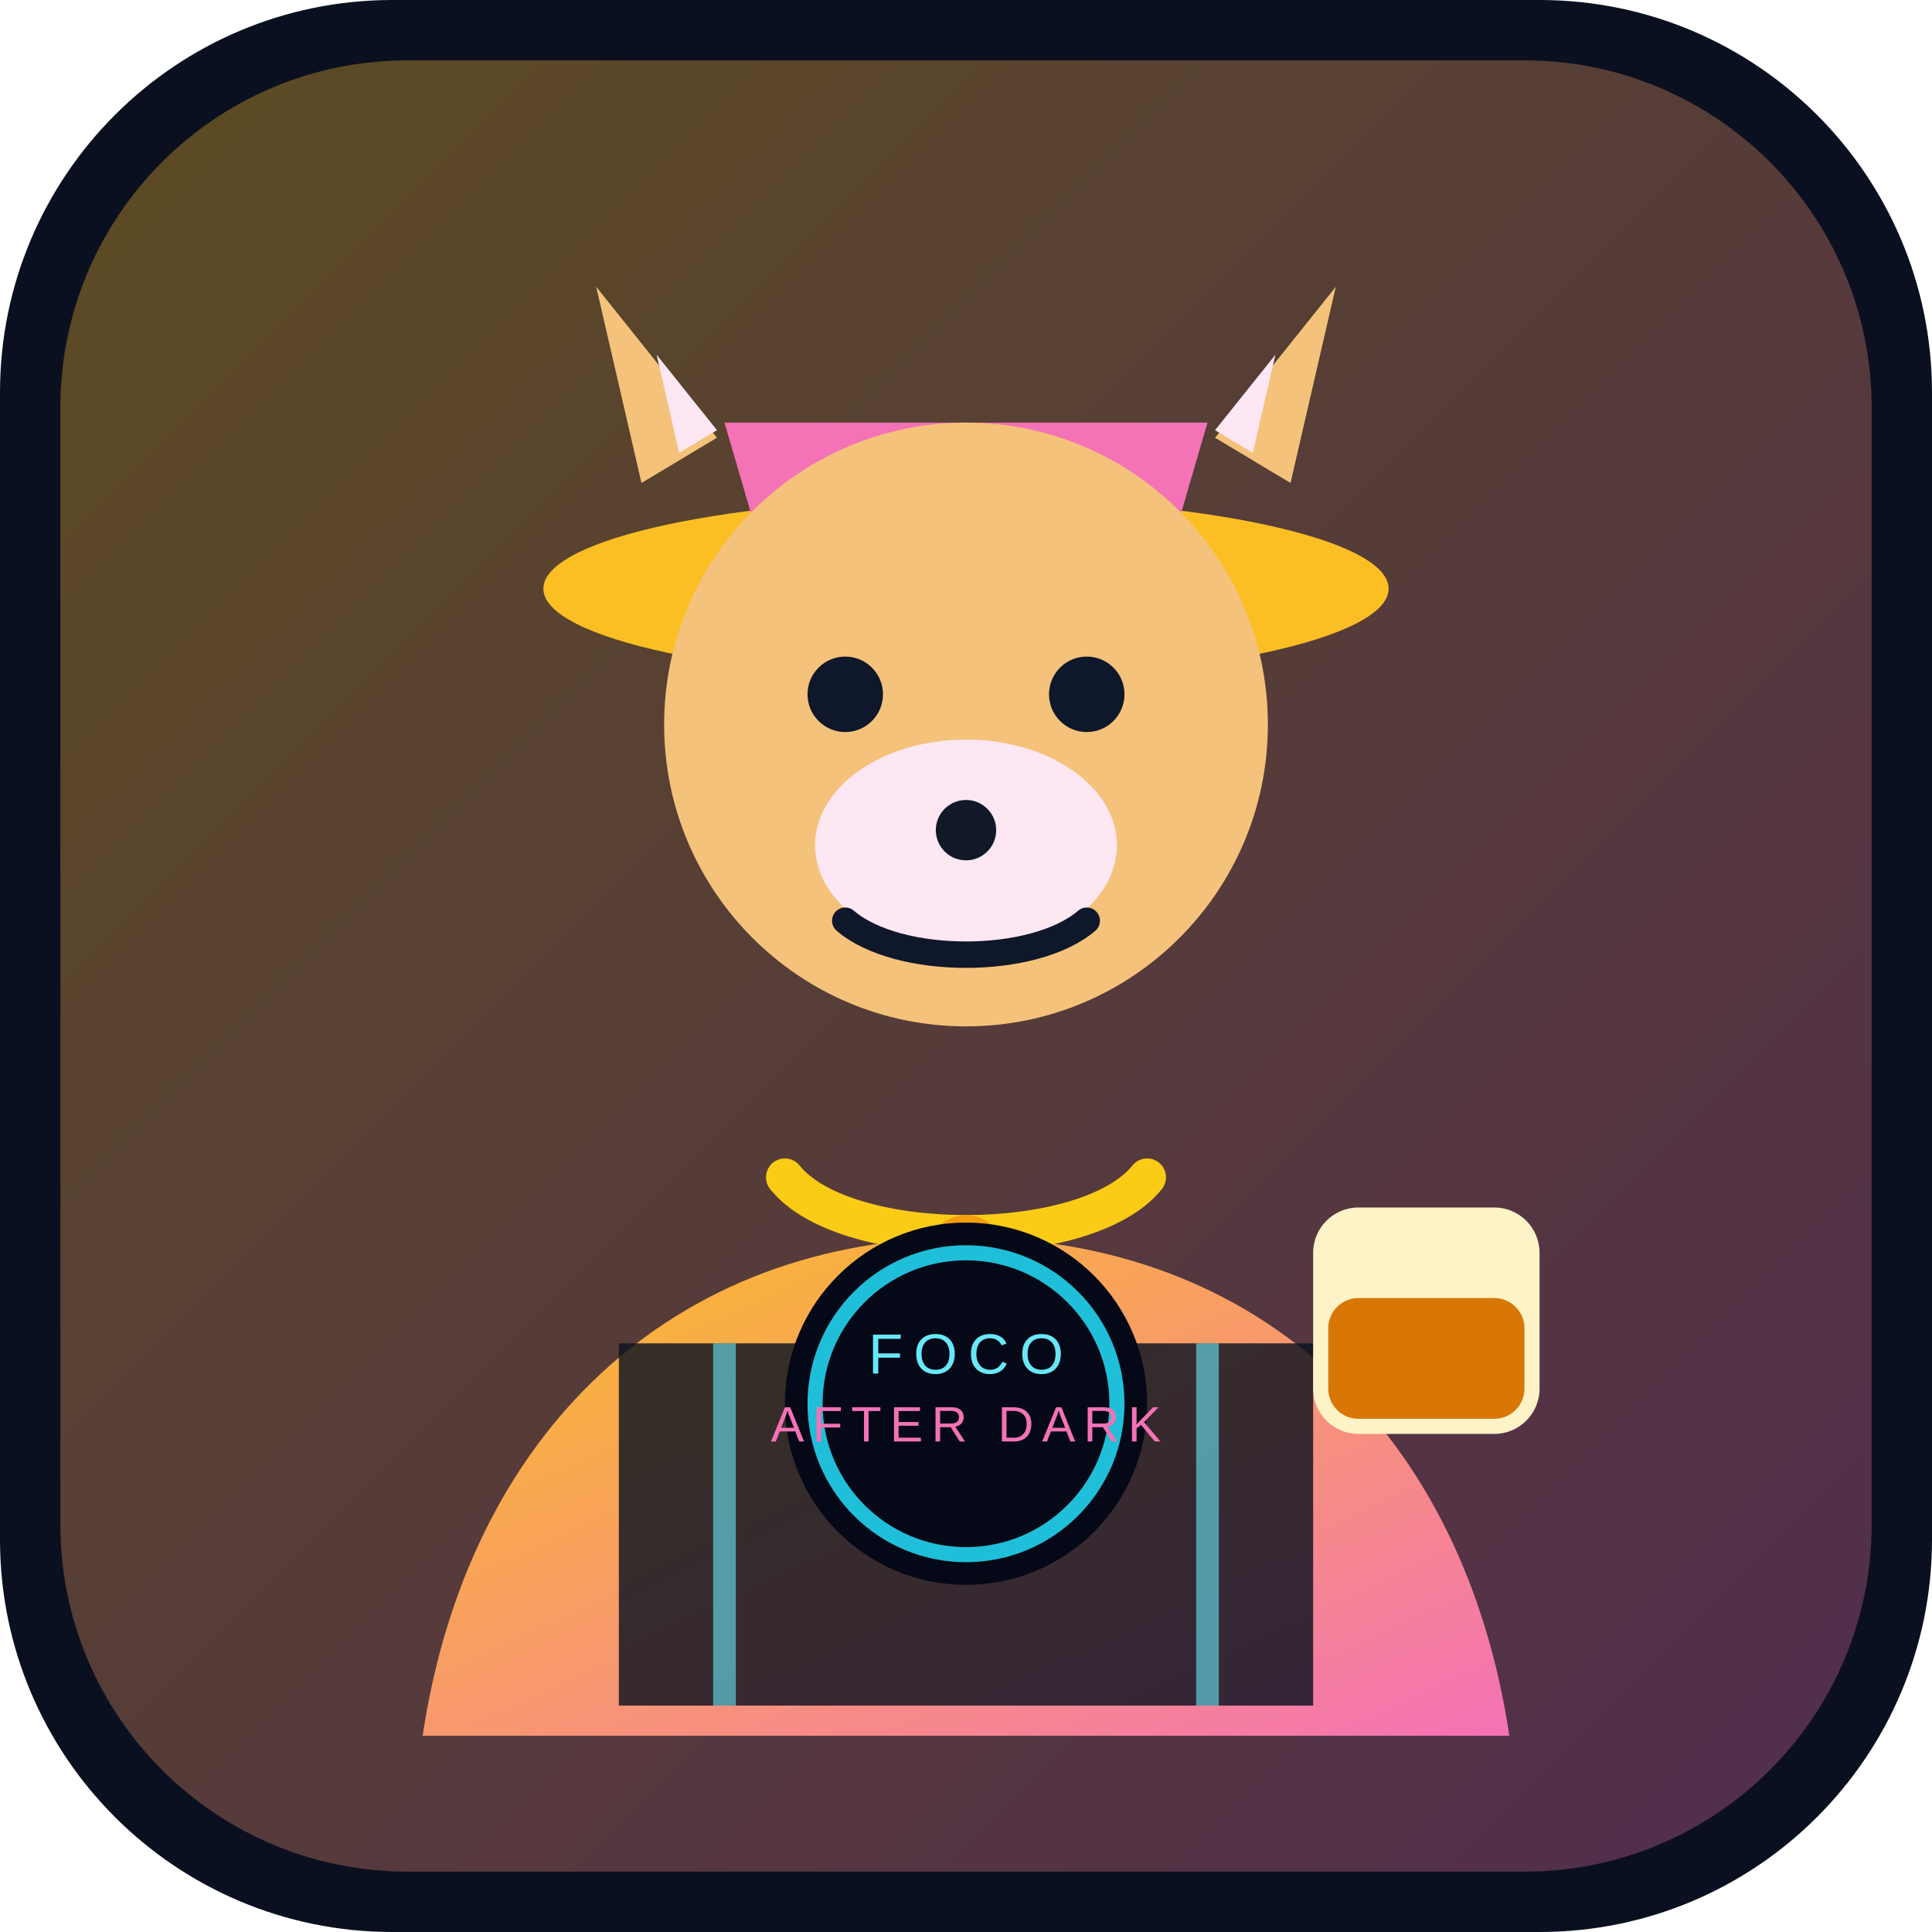
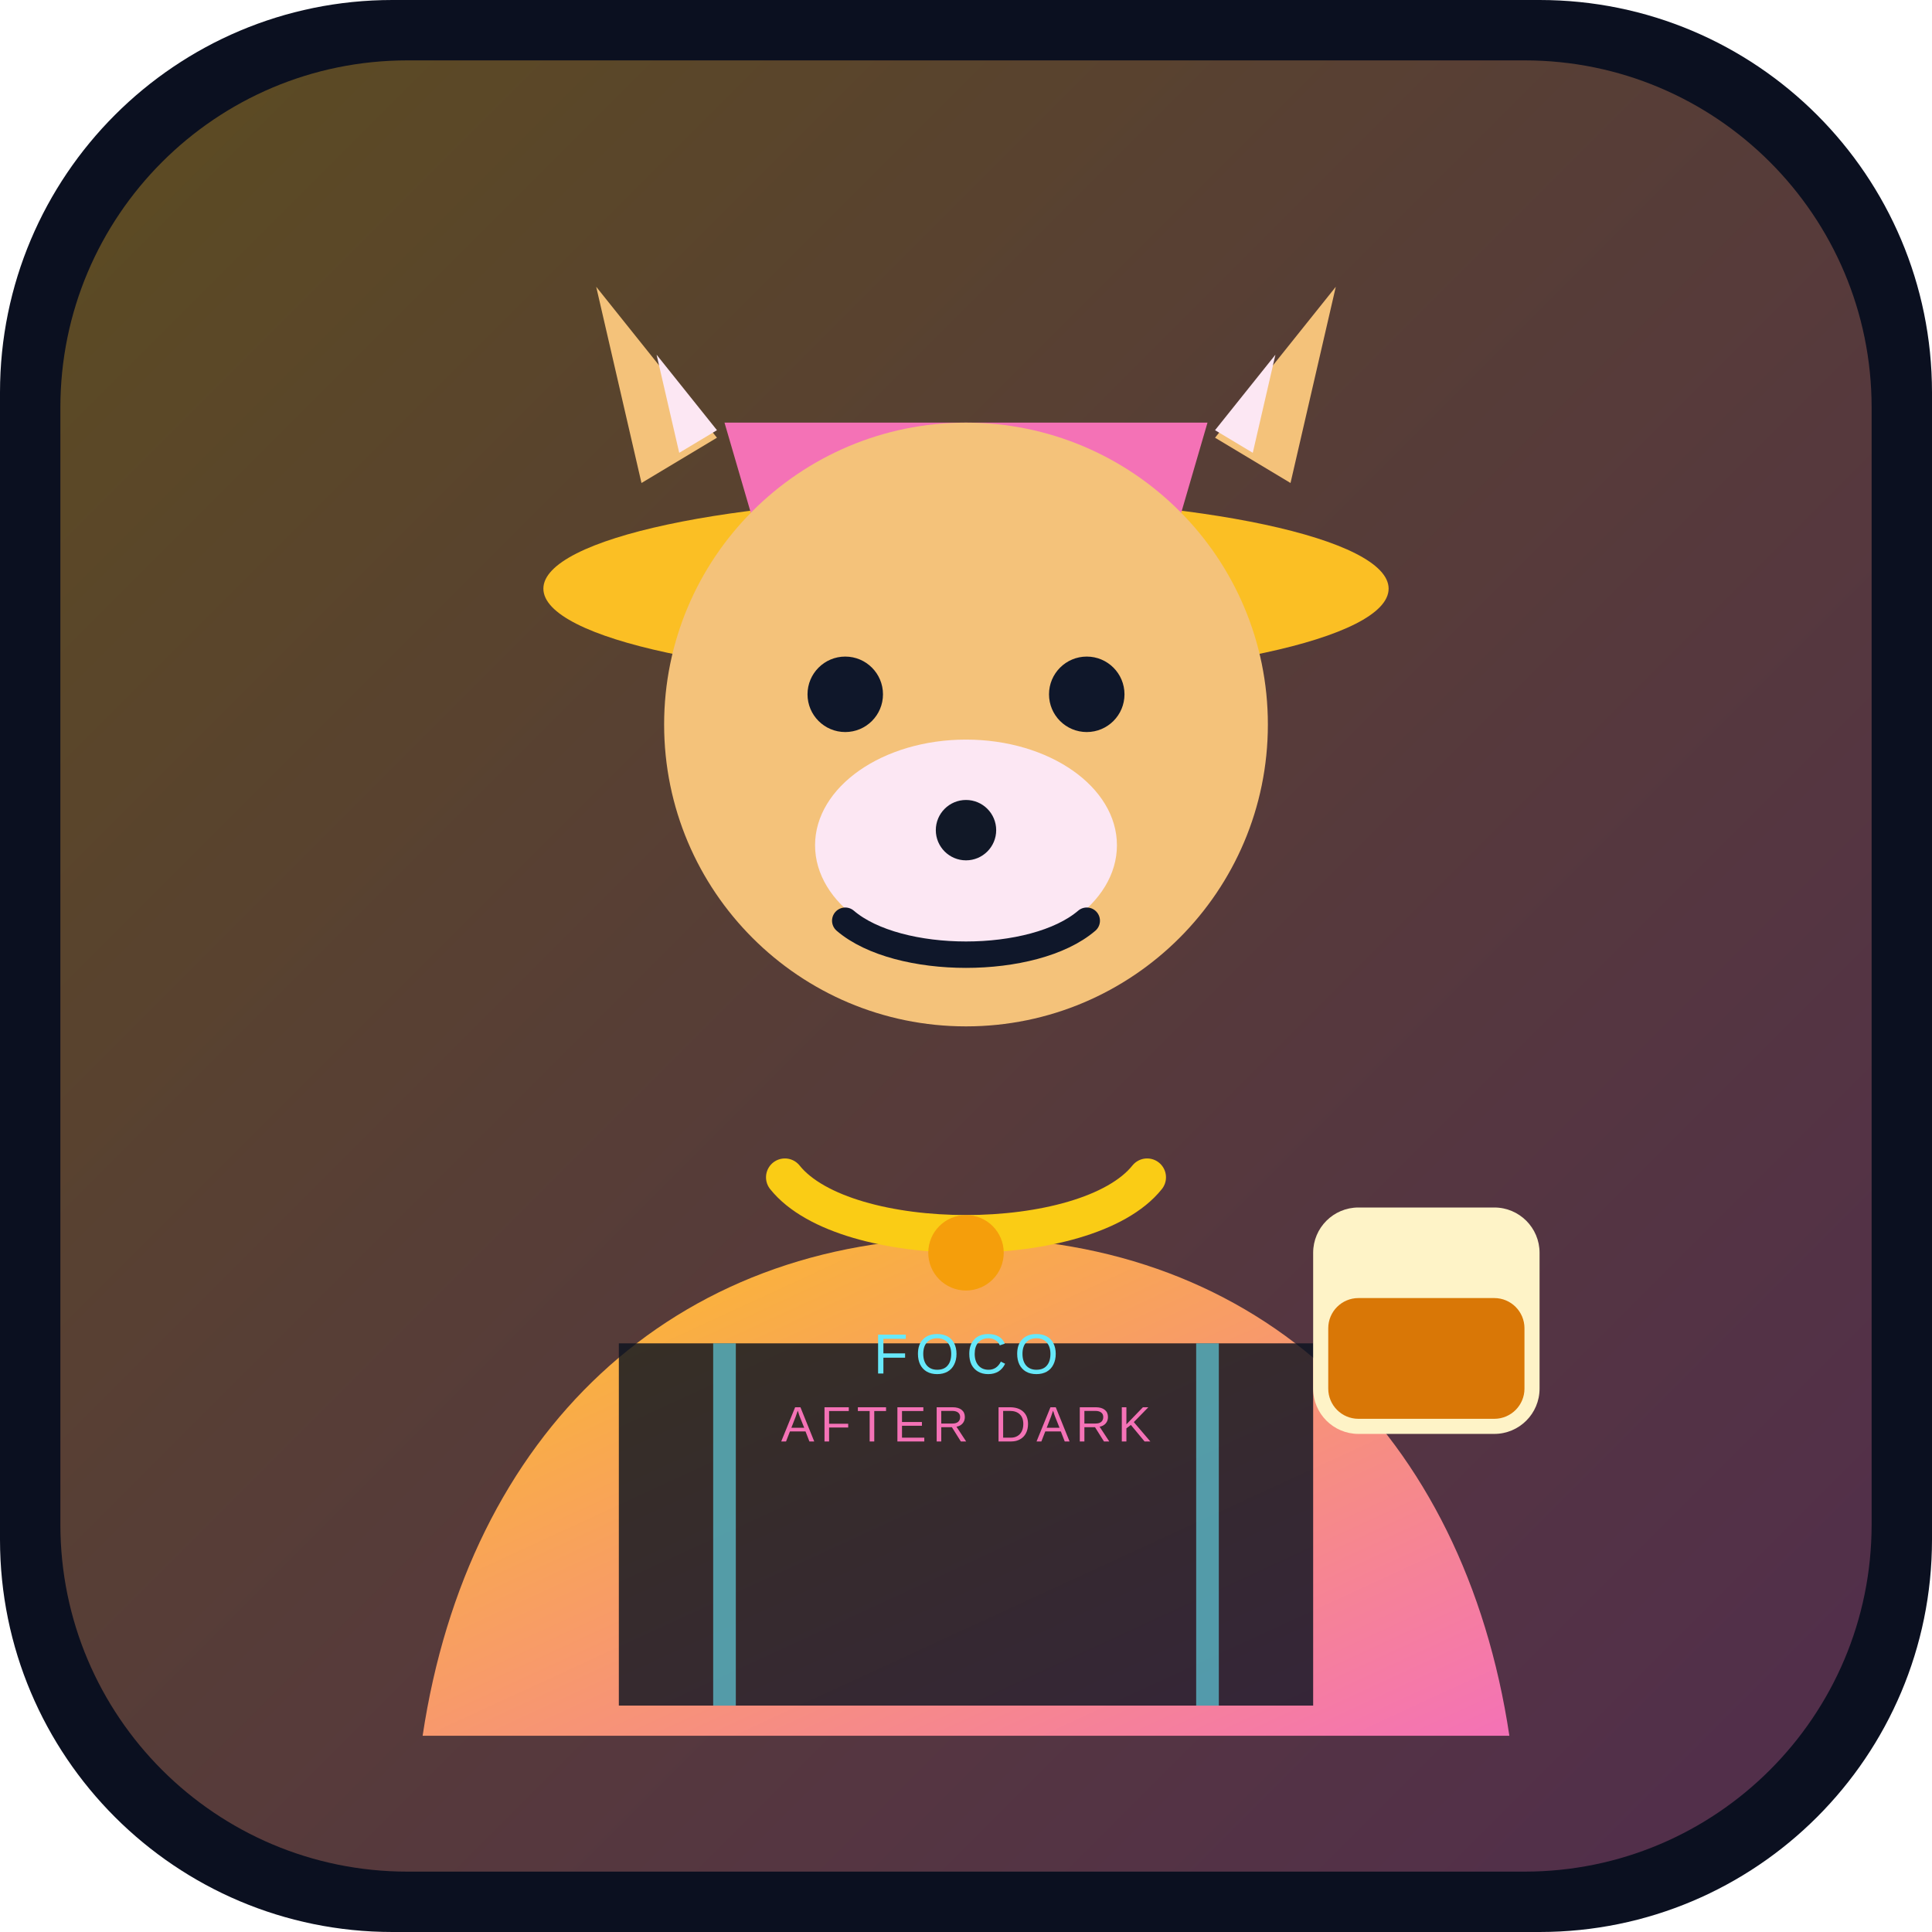
<svg xmlns="http://www.w3.org/2000/svg" viewBox="0 0 256 256" role="img" aria-label="Lit Lion">
  <defs>
    <linearGradient id="bg" x1="0" y1="0" x2="1" y2="1">
      <stop offset="0%" stop-color="#fbbf24" stop-opacity="0.34" />
      <stop offset="100%" stop-color="#f472b6" stop-opacity="0.30" />
    </linearGradient>
    <linearGradient id="shirt" x1="0" y1="0" x2="1" y2="1">
      <stop offset="0%" stop-color="#fbbf24" />
      <stop offset="100%" stop-color="#f472b6" />
    </linearGradient>
  </defs>
  <rect width="256" height="256" rx="52" fill="#0b1020" />
  <rect x="8" y="8" width="240" height="240" rx="46" fill="url(#bg)" />
  <path d="M95 58l-16-20 6 26z" fill="#f4c27a" />
  <path d="M161 58l16-20-6 26z" fill="#f4c27a" />
  <path d="M95 57l-8-10 3 13z" fill="#fce7f3" />
  <path d="M161 57l8-10-3 13z" fill="#fce7f3" />
  <ellipse cx="128" cy="78" rx="56" ry="12" fill="#fbbf24" />
  <path d="M96 56h64l-7 24h-50z" fill="#f472b6" />
  <circle cx="128" cy="96" r="40" fill="#f4c27a" />
  <ellipse cx="128" cy="112" rx="20" ry="14" fill="#fce7f3" />
  <circle cx="112" cy="92" r="5" fill="#0f172a" />
  <circle cx="144" cy="92" r="5" fill="#0f172a" />
  <circle cx="128" cy="110" r="4" fill="#111827" />
  <path d="M112 122c7 6 25 6 32 0" fill="none" stroke="#0f172a" stroke-width="3.5" stroke-linecap="round" />
  <path d="M56 230c6-40 33-66 72-66s66 26 72 66" fill="url(#shirt)" />
  <path d="M82 178h92v48H82z" fill="#0b1220" opacity="0.82" />
  <path d="M96 178v48M160 178v48" stroke="#67e8f9" stroke-width="3" opacity="0.6" />
  <path d="M104 156c8 10 40 10 48 0" fill="none" stroke="#facc15" stroke-width="5" stroke-linecap="round" />
  <circle cx="128" cy="166" r="5" fill="#f59e0b" />
-   <circle cx="128" cy="186" r="24" fill="#050816" />
-   <circle cx="128" cy="186" r="20" fill="none" stroke="#22d3ee" stroke-width="2" opacity="0.9" />
-   <text x="128" y="182" text-anchor="middle" font-family="Arial, sans-serif" font-size="7.5" fill="#67e8f9" letter-spacing="1.4">FOCO</text>
-   <text x="128" y="191" text-anchor="middle" font-family="Arial, sans-serif" font-size="6.6" fill="#f472b6" letter-spacing="1.1">AFTER DARK</text>
+   <text x="128" y="182" text-anchor="middle" font-family="Arial, sans-serif" font-size="7.5" fill="#67e8f9" letter-spacing="0.95">FOCO</text>
+   <text x="128" y="191" text-anchor="middle" font-family="Arial, sans-serif" font-size="6.6" fill="#f472b6" letter-spacing="0.8">AFTER DARK</text>
  <rect x="174" y="160" width="30" height="30" rx="6" fill="#fef3c7" />
  <rect x="176" y="172" width="26" height="16" rx="4" fill="#d97706" />
</svg>
